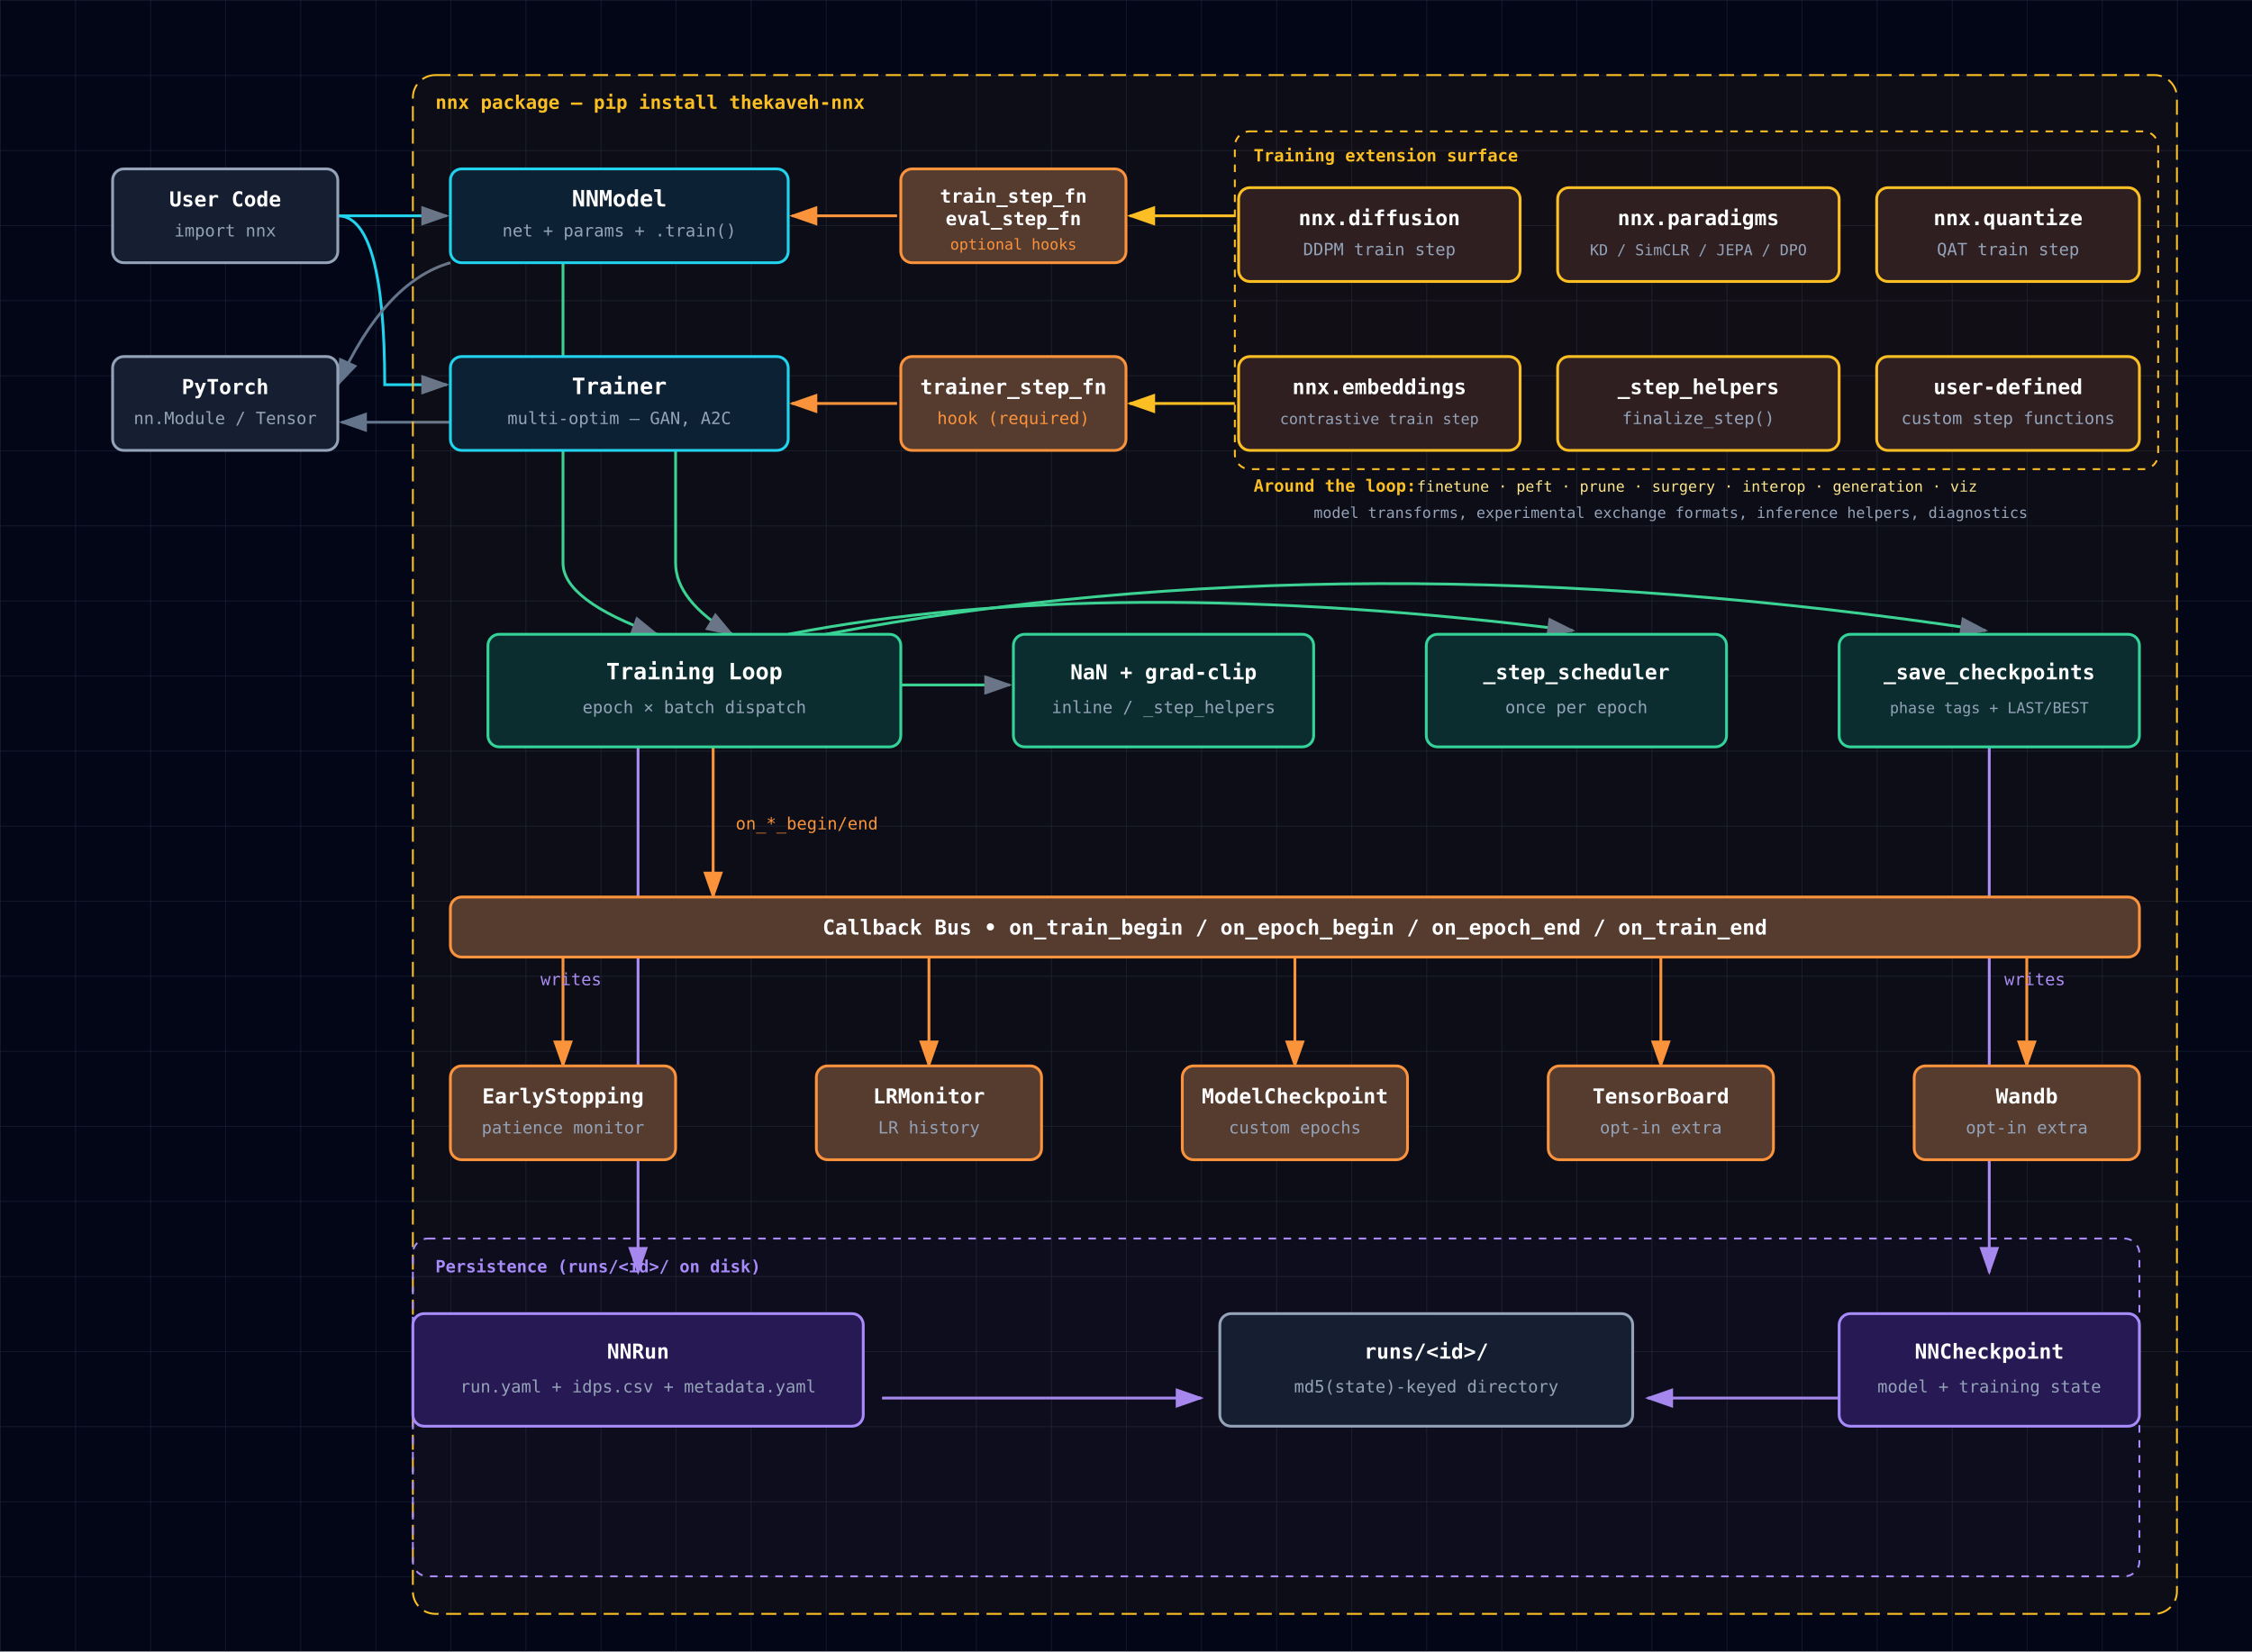
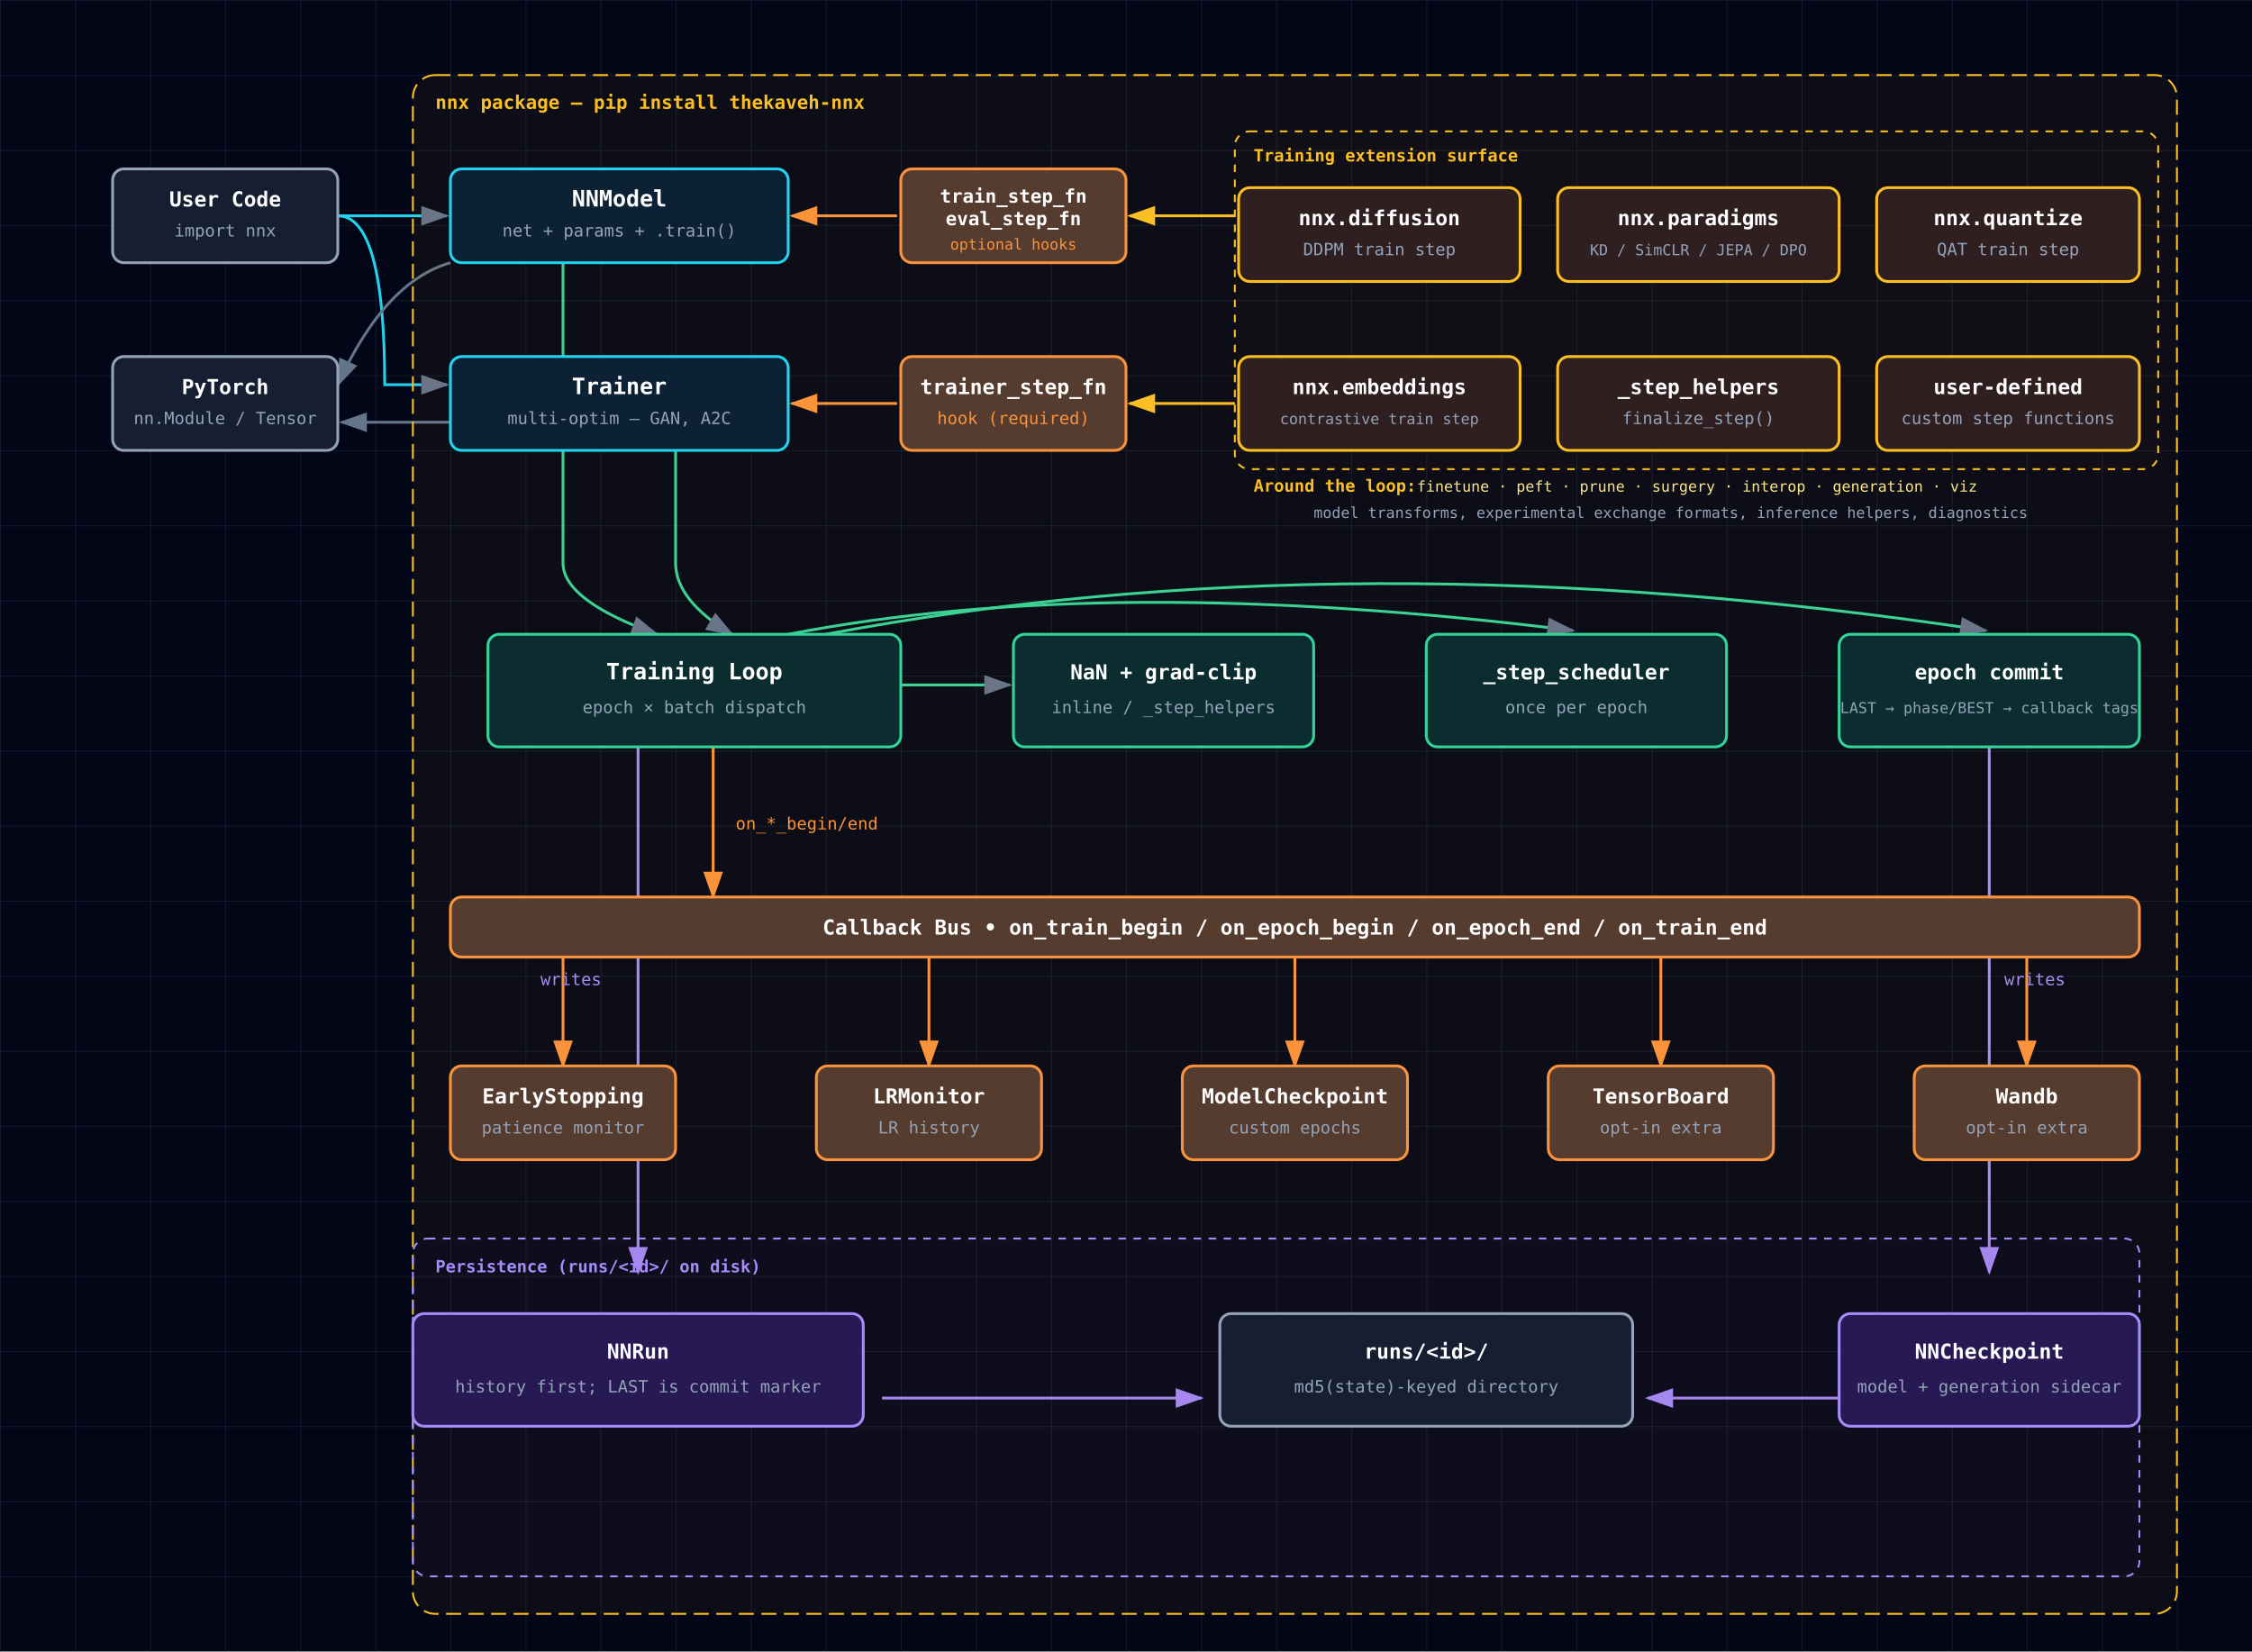
<svg xmlns="http://www.w3.org/2000/svg" viewBox="0 0 1200 880" font-family="ui-monospace, 'JetBrains Mono', 'SF Mono', Menlo, Consolas, monospace" role="img" aria-labelledby="architecture-title architecture-description">
  <defs>
    <marker id="arrowhead" markerWidth="10" markerHeight="7" refX="9" refY="3.5" orient="auto">
      <polygon points="0 0, 10 3.5, 0 7" fill="#64748b" />
    </marker>
    <marker id="arrowhead-amber" markerWidth="10" markerHeight="7" refX="9" refY="3.5" orient="auto">
      <polygon points="0 0, 10 3.5, 0 7" fill="#fbbf24" />
    </marker>
    <marker id="arrowhead-orange" markerWidth="10" markerHeight="7" refX="9" refY="3.5" orient="auto">
      <polygon points="0 0, 10 3.5, 0 7" fill="#fb923c" />
    </marker>
    <marker id="arrowhead-violet" markerWidth="10" markerHeight="7" refX="9" refY="3.5" orient="auto">
      <polygon points="0 0, 10 3.5, 0 7" fill="#a78bfa" />
    </marker>
    <pattern id="grid" width="40" height="40" patternUnits="userSpaceOnUse">
      <path d="M 40 0 L 0 0 0 40" fill="none" stroke="#1e293b" stroke-width="0.5" />
    </pattern>
  </defs>
  <rect width="100%" height="100%" fill="#020617" />
  <rect width="100%" height="100%" fill="url(#grid)" />
  <line x1="180" y1="115" x2="238" y2="115" stroke="#22d3ee" stroke-width="1.5" marker-end="url(#arrowhead)" />
  <path d="M 180 115 Q 205 115 205 205 L 238 205" fill="none" stroke="#22d3ee" stroke-width="1.5" marker-end="url(#arrowhead)" />
  <line x1="478" y1="115" x2="422" y2="115" stroke="#fb923c" stroke-width="1.5" marker-end="url(#arrowhead-orange)" />
  <line x1="478" y1="215" x2="422" y2="215" stroke="#fb923c" stroke-width="1.5" marker-end="url(#arrowhead-orange)" />
  <line x1="658" y1="115" x2="602" y2="115" stroke="#fbbf24" stroke-width="1.5" marker-end="url(#arrowhead-amber)" />
  <line x1="658" y1="215" x2="602" y2="215" stroke="#fbbf24" stroke-width="1.5" marker-end="url(#arrowhead-amber)" />
  <path d="M 240 140 Q 205 150 180 205" fill="none" stroke="#64748b" stroke-width="1.5" marker-end="url(#arrowhead)" />
  <line x1="240" y1="225" x2="182" y2="225" stroke="#64748b" stroke-width="1.5" marker-end="url(#arrowhead)" />
  <path d="M 300 140 L 300 300 Q 300 320 350 338" fill="none" stroke="#34d399" stroke-width="1.5" marker-end="url(#arrowhead)" />
  <path d="M 360 240 L 360 300 Q 360 320 390 338" fill="none" stroke="#34d399" stroke-width="1.5" marker-end="url(#arrowhead)" />
  <line x1="478" y1="365" x2="538" y2="365" stroke="#34d399" stroke-width="1.5" marker-end="url(#arrowhead)" />
  <path d="M 420 338 Q 590 305 838 336" fill="none" stroke="#34d399" stroke-width="1.5" marker-end="url(#arrowhead)" />
  <path d="M 440 338 Q 720 285 1058 336" fill="none" stroke="#34d399" stroke-width="1.5" marker-end="url(#arrowhead)" />
  <line x1="380" y1="395" x2="380" y2="478" stroke="#fb923c" stroke-width="1.5" marker-end="url(#arrowhead-orange)" />
  <text x="392" y="442" fill="#fb923c" font-size="9">on_*_begin/end</text>
  <line x1="300" y1="510" x2="300" y2="568" stroke="#fb923c" stroke-width="1.5" marker-end="url(#arrowhead-orange)" />
  <line x1="495" y1="510" x2="495" y2="568" stroke="#fb923c" stroke-width="1.5" marker-end="url(#arrowhead-orange)" />
  <line x1="690" y1="510" x2="690" y2="568" stroke="#fb923c" stroke-width="1.5" marker-end="url(#arrowhead-orange)" />
  <line x1="885" y1="510" x2="885" y2="568" stroke="#fb923c" stroke-width="1.5" marker-end="url(#arrowhead-orange)" />
  <line x1="1080" y1="510" x2="1080" y2="568" stroke="#fb923c" stroke-width="1.5" marker-end="url(#arrowhead-orange)" />
  <line x1="1060" y1="395" x2="1060" y2="678" stroke="#a78bfa" stroke-width="1.5" marker-end="url(#arrowhead-violet)" />
  <text x="1068" y="525" fill="#a78bfa" font-size="9">writes</text>
  <path d="M 340 395 Q 340 580 340 678" fill="none" stroke="#a78bfa" stroke-width="1.5" marker-end="url(#arrowhead-violet)" />
  <text x="288" y="525" fill="#a78bfa" font-size="9">writes</text>
  <line x1="470" y1="745" x2="640" y2="745" stroke="#a78bfa" stroke-width="1.5" marker-end="url(#arrowhead-violet)" />
  <line x1="980" y1="745" x2="878" y2="745" stroke="#a78bfa" stroke-width="1.5" marker-end="url(#arrowhead-violet)" />
  <rect x="220" y="40" width="940" height="820" rx="12" fill="rgba(251, 191, 36, 0.04)" stroke="#fbbf24" stroke-width="1" stroke-dasharray="8,4" />
  <text x="232" y="58" fill="#fbbf24" font-size="10" font-weight="600">nnx package — pip install thekaveh-nnx</text>
  <rect x="658" y="70" width="492" height="180" rx="8" fill="rgba(120, 53, 15, 0.05)" stroke="#fbbf24" stroke-width="1" stroke-dasharray="4,4" />
  <text x="668" y="86" fill="#fbbf24" font-size="9" font-weight="600">Training extension surface</text>
  <rect x="220" y="660" width="920" height="180" rx="8" fill="rgba(76, 29, 149, 0.05)" stroke="#a78bfa" stroke-width="1" stroke-dasharray="4,4" />
  <text x="232" y="678" fill="#a78bfa" font-size="9" font-weight="600">Persistence (runs/&lt;id&gt;/ on disk)</text>
  <rect x="60" y="90" width="120" height="50" rx="6" fill="#0f172a" />
  <rect x="60" y="90" width="120" height="50" rx="6" fill="rgba(30, 41, 59, 0.5)" stroke="#94a3b8" stroke-width="1.5" />
  <text x="120" y="110" fill="white" font-size="11" font-weight="600" text-anchor="middle">User Code</text>
  <text x="120" y="126" fill="#94a3b8" font-size="9" text-anchor="middle">import nnx</text>
  <rect x="60" y="190" width="120" height="50" rx="6" fill="#0f172a" />
  <rect x="60" y="190" width="120" height="50" rx="6" fill="rgba(30, 41, 59, 0.5)" stroke="#94a3b8" stroke-width="1.5" />
  <text x="120" y="210" fill="white" font-size="11" font-weight="600" text-anchor="middle">PyTorch</text>
  <text x="120" y="226" fill="#94a3b8" font-size="9" text-anchor="middle">nn.Module / Tensor</text>
  <rect x="240" y="90" width="180" height="50" rx="6" fill="#0f172a" />
  <rect x="240" y="90" width="180" height="50" rx="6" fill="rgba(8, 51, 68, 0.4)" stroke="#22d3ee" stroke-width="1.5" />
  <text x="330" y="110" fill="white" font-size="12" font-weight="600" text-anchor="middle">NNModel</text>
  <text x="330" y="126" fill="#94a3b8" font-size="9" text-anchor="middle">net + params + .train()</text>
  <rect x="240" y="190" width="180" height="50" rx="6" fill="#0f172a" />
  <rect x="240" y="190" width="180" height="50" rx="6" fill="rgba(8, 51, 68, 0.4)" stroke="#22d3ee" stroke-width="1.5" />
  <text x="330" y="210" fill="white" font-size="12" font-weight="600" text-anchor="middle">Trainer</text>
  <text x="330" y="226" fill="#94a3b8" font-size="9" text-anchor="middle">multi-optim — GAN, A2C</text>
  <rect x="480" y="90" width="120" height="50" rx="6" fill="#0f172a" />
  <rect x="480" y="90" width="120" height="50" rx="6" fill="rgba(251, 146, 60, 0.3)" stroke="#fb923c" stroke-width="1.5" />
  <text x="540" y="108" fill="white" font-size="10" font-weight="600" text-anchor="middle">train_step_fn</text>
  <text x="540" y="120" fill="white" font-size="10" font-weight="600" text-anchor="middle">eval_step_fn</text>
  <text x="540" y="133" fill="#fb923c" font-size="8" text-anchor="middle">optional hooks</text>
  <rect x="480" y="190" width="120" height="50" rx="6" fill="#0f172a" />
  <rect x="480" y="190" width="120" height="50" rx="6" fill="rgba(251, 146, 60, 0.3)" stroke="#fb923c" stroke-width="1.5" />
  <text x="540" y="210" fill="white" font-size="11" font-weight="600" text-anchor="middle">trainer_step_fn</text>
  <text x="540" y="226" fill="#fb923c" font-size="9" text-anchor="middle">hook (required)</text>
  <rect x="660" y="100" width="150" height="50" rx="6" fill="#0f172a" />
  <rect x="660" y="100" width="150" height="50" rx="6" fill="rgba(120, 53, 15, 0.3)" stroke="#fbbf24" stroke-width="1.5" />
  <text x="735" y="120" fill="white" font-size="11" font-weight="600" text-anchor="middle">nnx.diffusion</text>
  <text x="735" y="136" fill="#94a3b8" font-size="9" text-anchor="middle">DDPM train step</text>
  <rect x="830" y="100" width="150" height="50" rx="6" fill="#0f172a" />
  <rect x="830" y="100" width="150" height="50" rx="6" fill="rgba(120, 53, 15, 0.3)" stroke="#fbbf24" stroke-width="1.5" />
  <text x="905" y="120" fill="white" font-size="11" font-weight="600" text-anchor="middle">nnx.paradigms</text>
  <text x="905" y="136" fill="#94a3b8" font-size="8" text-anchor="middle">KD / SimCLR / JEPA / DPO</text>
  <rect x="1000" y="100" width="140" height="50" rx="6" fill="#0f172a" />
  <rect x="1000" y="100" width="140" height="50" rx="6" fill="rgba(120, 53, 15, 0.3)" stroke="#fbbf24" stroke-width="1.5" />
  <text x="1070" y="120" fill="white" font-size="11" font-weight="600" text-anchor="middle">nnx.quantize</text>
  <text x="1070" y="136" fill="#94a3b8" font-size="9" text-anchor="middle">QAT train step</text>
  <rect x="660" y="190" width="150" height="50" rx="6" fill="#0f172a" />
  <rect x="660" y="190" width="150" height="50" rx="6" fill="rgba(120, 53, 15, 0.3)" stroke="#fbbf24" stroke-width="1.5" />
  <text x="735" y="210" fill="white" font-size="11" font-weight="600" text-anchor="middle">nnx.embeddings</text>
  <text x="735" y="226" fill="#94a3b8" font-size="8" text-anchor="middle">contrastive train step</text>
  <rect x="830" y="190" width="150" height="50" rx="6" fill="#0f172a" />
  <rect x="830" y="190" width="150" height="50" rx="6" fill="rgba(120, 53, 15, 0.3)" stroke="#fbbf24" stroke-width="1.5" />
  <text x="905" y="210" fill="white" font-size="11" font-weight="600" text-anchor="middle">_step_helpers</text>
  <text x="905" y="226" fill="#94a3b8" font-size="9" text-anchor="middle">finalize_step()</text>
  <rect x="1000" y="190" width="140" height="50" rx="6" fill="#0f172a" />
  <rect x="1000" y="190" width="140" height="50" rx="6" fill="rgba(120, 53, 15, 0.3)" stroke="#fbbf24" stroke-width="1.5" />
  <text x="1070" y="210" fill="white" font-size="11" font-weight="600" text-anchor="middle">user-defined</text>
  <text x="1070" y="226" fill="#94a3b8" font-size="9" text-anchor="middle">custom step functions</text>
  <text x="668" y="262" fill="#fbbf24" font-size="9" font-weight="600">Around the loop:</text>
  <text x="755" y="262" fill="#fde68a" font-size="8">finetune · peft · prune · surgery · interop · generation · viz</text>
  <text x="700" y="276" fill="#94a3b8" font-size="8">model transforms, experimental exchange formats, inference helpers, diagnostics</text>
  <rect x="260" y="338" width="220" height="60" rx="6" fill="#0f172a" />
  <rect x="260" y="338" width="220" height="60" rx="6" fill="rgba(6, 78, 59, 0.4)" stroke="#34d399" stroke-width="1.5" />
  <text x="370" y="362" fill="white" font-size="12" font-weight="600" text-anchor="middle">Training Loop</text>
  <text x="370" y="380" fill="#94a3b8" font-size="9" text-anchor="middle">epoch × batch dispatch</text>
  <rect x="540" y="338" width="160" height="60" rx="6" fill="#0f172a" />
  <rect x="540" y="338" width="160" height="60" rx="6" fill="rgba(6, 78, 59, 0.4)" stroke="#34d399" stroke-width="1.5" />
  <text x="620" y="362" fill="white" font-size="11" font-weight="600" text-anchor="middle">NaN + grad-clip</text>
  <text x="620" y="380" fill="#94a3b8" font-size="9" text-anchor="middle">inline / _step_helpers</text>
  <rect x="760" y="338" width="160" height="60" rx="6" fill="#0f172a" />
  <rect x="760" y="338" width="160" height="60" rx="6" fill="rgba(6, 78, 59, 0.4)" stroke="#34d399" stroke-width="1.5" />
  <text x="840" y="362" fill="white" font-size="11" font-weight="600" text-anchor="middle">_step_scheduler</text>
  <text x="840" y="380" fill="#94a3b8" font-size="9" text-anchor="middle">once per epoch</text>
  <rect x="980" y="338" width="160" height="60" rx="6" fill="#0f172a" />
  <rect x="980" y="338" width="160" height="60" rx="6" fill="rgba(6, 78, 59, 0.4)" stroke="#34d399" stroke-width="1.5" />
-   <text x="1060" y="362" fill="white" font-size="11" font-weight="600" text-anchor="middle">_save_checkpoints</text>
-   <text x="1060" y="380" fill="#94a3b8" font-size="8" text-anchor="middle">phase tags + LAST/BEST</text>
+   <text x="1060" y="362" fill="white" font-size="11" font-weight="600" text-anchor="middle">epoch commit</text>
+   <text x="1060" y="380" fill="#94a3b8" font-size="8" text-anchor="middle">LAST → phase/BEST → callback tags</text>
  <rect x="240" y="478" width="900" height="32" rx="6" fill="#0f172a" />
  <rect x="240" y="478" width="900" height="32" rx="6" fill="rgba(251, 146, 60, 0.3)" stroke="#fb923c" stroke-width="1.5" />
  <text x="690" y="498" fill="white" font-size="11" font-weight="600" text-anchor="middle">Callback Bus  •  on_train_begin / on_epoch_begin / on_epoch_end / on_train_end</text>
  <rect x="240" y="568" width="120" height="50" rx="6" fill="#0f172a" />
  <rect x="240" y="568" width="120" height="50" rx="6" fill="rgba(251, 146, 60, 0.3)" stroke="#fb923c" stroke-width="1.5" />
  <text x="300" y="588" fill="white" font-size="11" font-weight="600" text-anchor="middle">EarlyStopping</text>
  <text x="300" y="604" fill="#94a3b8" font-size="9" text-anchor="middle">patience monitor</text>
  <rect x="435" y="568" width="120" height="50" rx="6" fill="#0f172a" />
  <rect x="435" y="568" width="120" height="50" rx="6" fill="rgba(251, 146, 60, 0.3)" stroke="#fb923c" stroke-width="1.5" />
  <text x="495" y="588" fill="white" font-size="11" font-weight="600" text-anchor="middle">LRMonitor</text>
  <text x="495" y="604" fill="#94a3b8" font-size="9" text-anchor="middle">LR history</text>
  <rect x="630" y="568" width="120" height="50" rx="6" fill="#0f172a" />
  <rect x="630" y="568" width="120" height="50" rx="6" fill="rgba(251, 146, 60, 0.3)" stroke="#fb923c" stroke-width="1.5" />
  <text x="690" y="588" fill="white" font-size="11" font-weight="600" text-anchor="middle">ModelCheckpoint</text>
  <text x="690" y="604" fill="#94a3b8" font-size="9" text-anchor="middle">custom epochs</text>
  <rect x="825" y="568" width="120" height="50" rx="6" fill="#0f172a" />
  <rect x="825" y="568" width="120" height="50" rx="6" fill="rgba(251, 146, 60, 0.3)" stroke="#fb923c" stroke-width="1.5" />
  <text x="885" y="588" fill="white" font-size="11" font-weight="600" text-anchor="middle">TensorBoard</text>
  <text x="885" y="604" fill="#94a3b8" font-size="9" text-anchor="middle">opt-in extra</text>
  <rect x="1020" y="568" width="120" height="50" rx="6" fill="#0f172a" />
  <rect x="1020" y="568" width="120" height="50" rx="6" fill="rgba(251, 146, 60, 0.3)" stroke="#fb923c" stroke-width="1.5" />
  <text x="1080" y="588" fill="white" font-size="11" font-weight="600" text-anchor="middle">Wandb</text>
  <text x="1080" y="604" fill="#94a3b8" font-size="9" text-anchor="middle">opt-in extra</text>
  <rect x="220" y="700" width="240" height="60" rx="6" fill="#0f172a" />
  <rect x="220" y="700" width="240" height="60" rx="6" fill="rgba(76, 29, 149, 0.4)" stroke="#a78bfa" stroke-width="1.5" />
  <text x="340" y="724" fill="white" font-size="11" font-weight="600" text-anchor="middle">NNRun</text>
-   <text x="340" y="742" fill="#94a3b8" font-size="9" text-anchor="middle">run.yaml + idps.csv + metadata.yaml</text>
+   <text x="340" y="742" fill="#94a3b8" font-size="9" text-anchor="middle">history first; LAST is commit marker</text>
  <rect x="650" y="700" width="220" height="60" rx="6" fill="#0f172a" />
  <rect x="650" y="700" width="220" height="60" rx="6" fill="rgba(30, 41, 59, 0.5)" stroke="#94a3b8" stroke-width="1.5" />
  <text x="760" y="724" fill="white" font-size="11" font-weight="600" text-anchor="middle">runs/&lt;id&gt;/</text>
  <text x="760" y="742" fill="#94a3b8" font-size="9" text-anchor="middle">md5(state)-keyed directory</text>
  <rect x="980" y="700" width="160" height="60" rx="6" fill="#0f172a" />
  <rect x="980" y="700" width="160" height="60" rx="6" fill="rgba(76, 29, 149, 0.4)" stroke="#a78bfa" stroke-width="1.5" />
  <text x="1060" y="724" fill="white" font-size="11" font-weight="600" text-anchor="middle">NNCheckpoint</text>
-   <text x="1060" y="742" fill="#94a3b8" font-size="9" text-anchor="middle">model + training state</text>
+   <text x="1060" y="742" fill="#94a3b8" font-size="9" text-anchor="middle">model + generation sidecar</text>
</svg>
